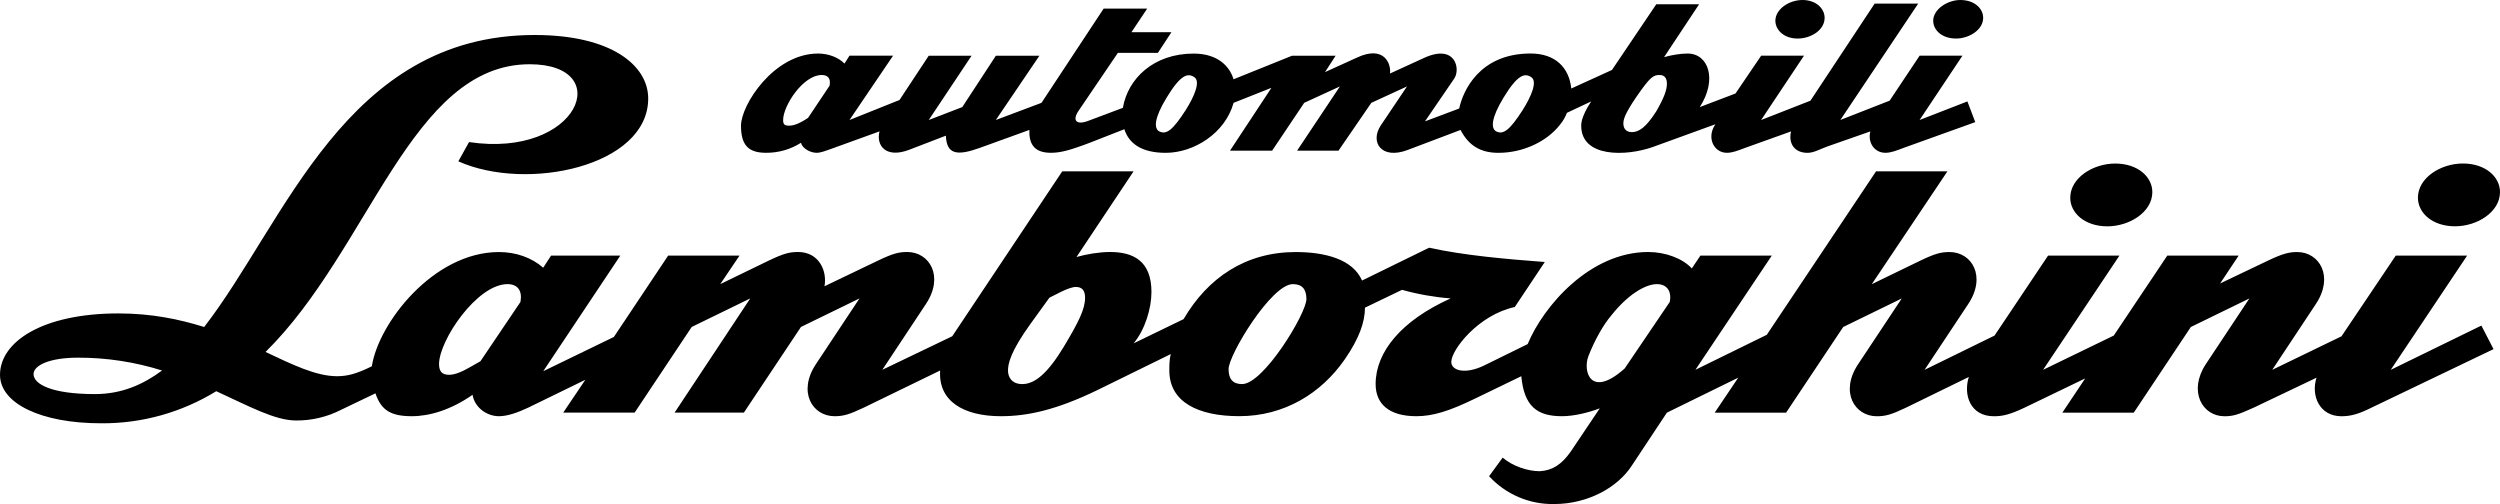
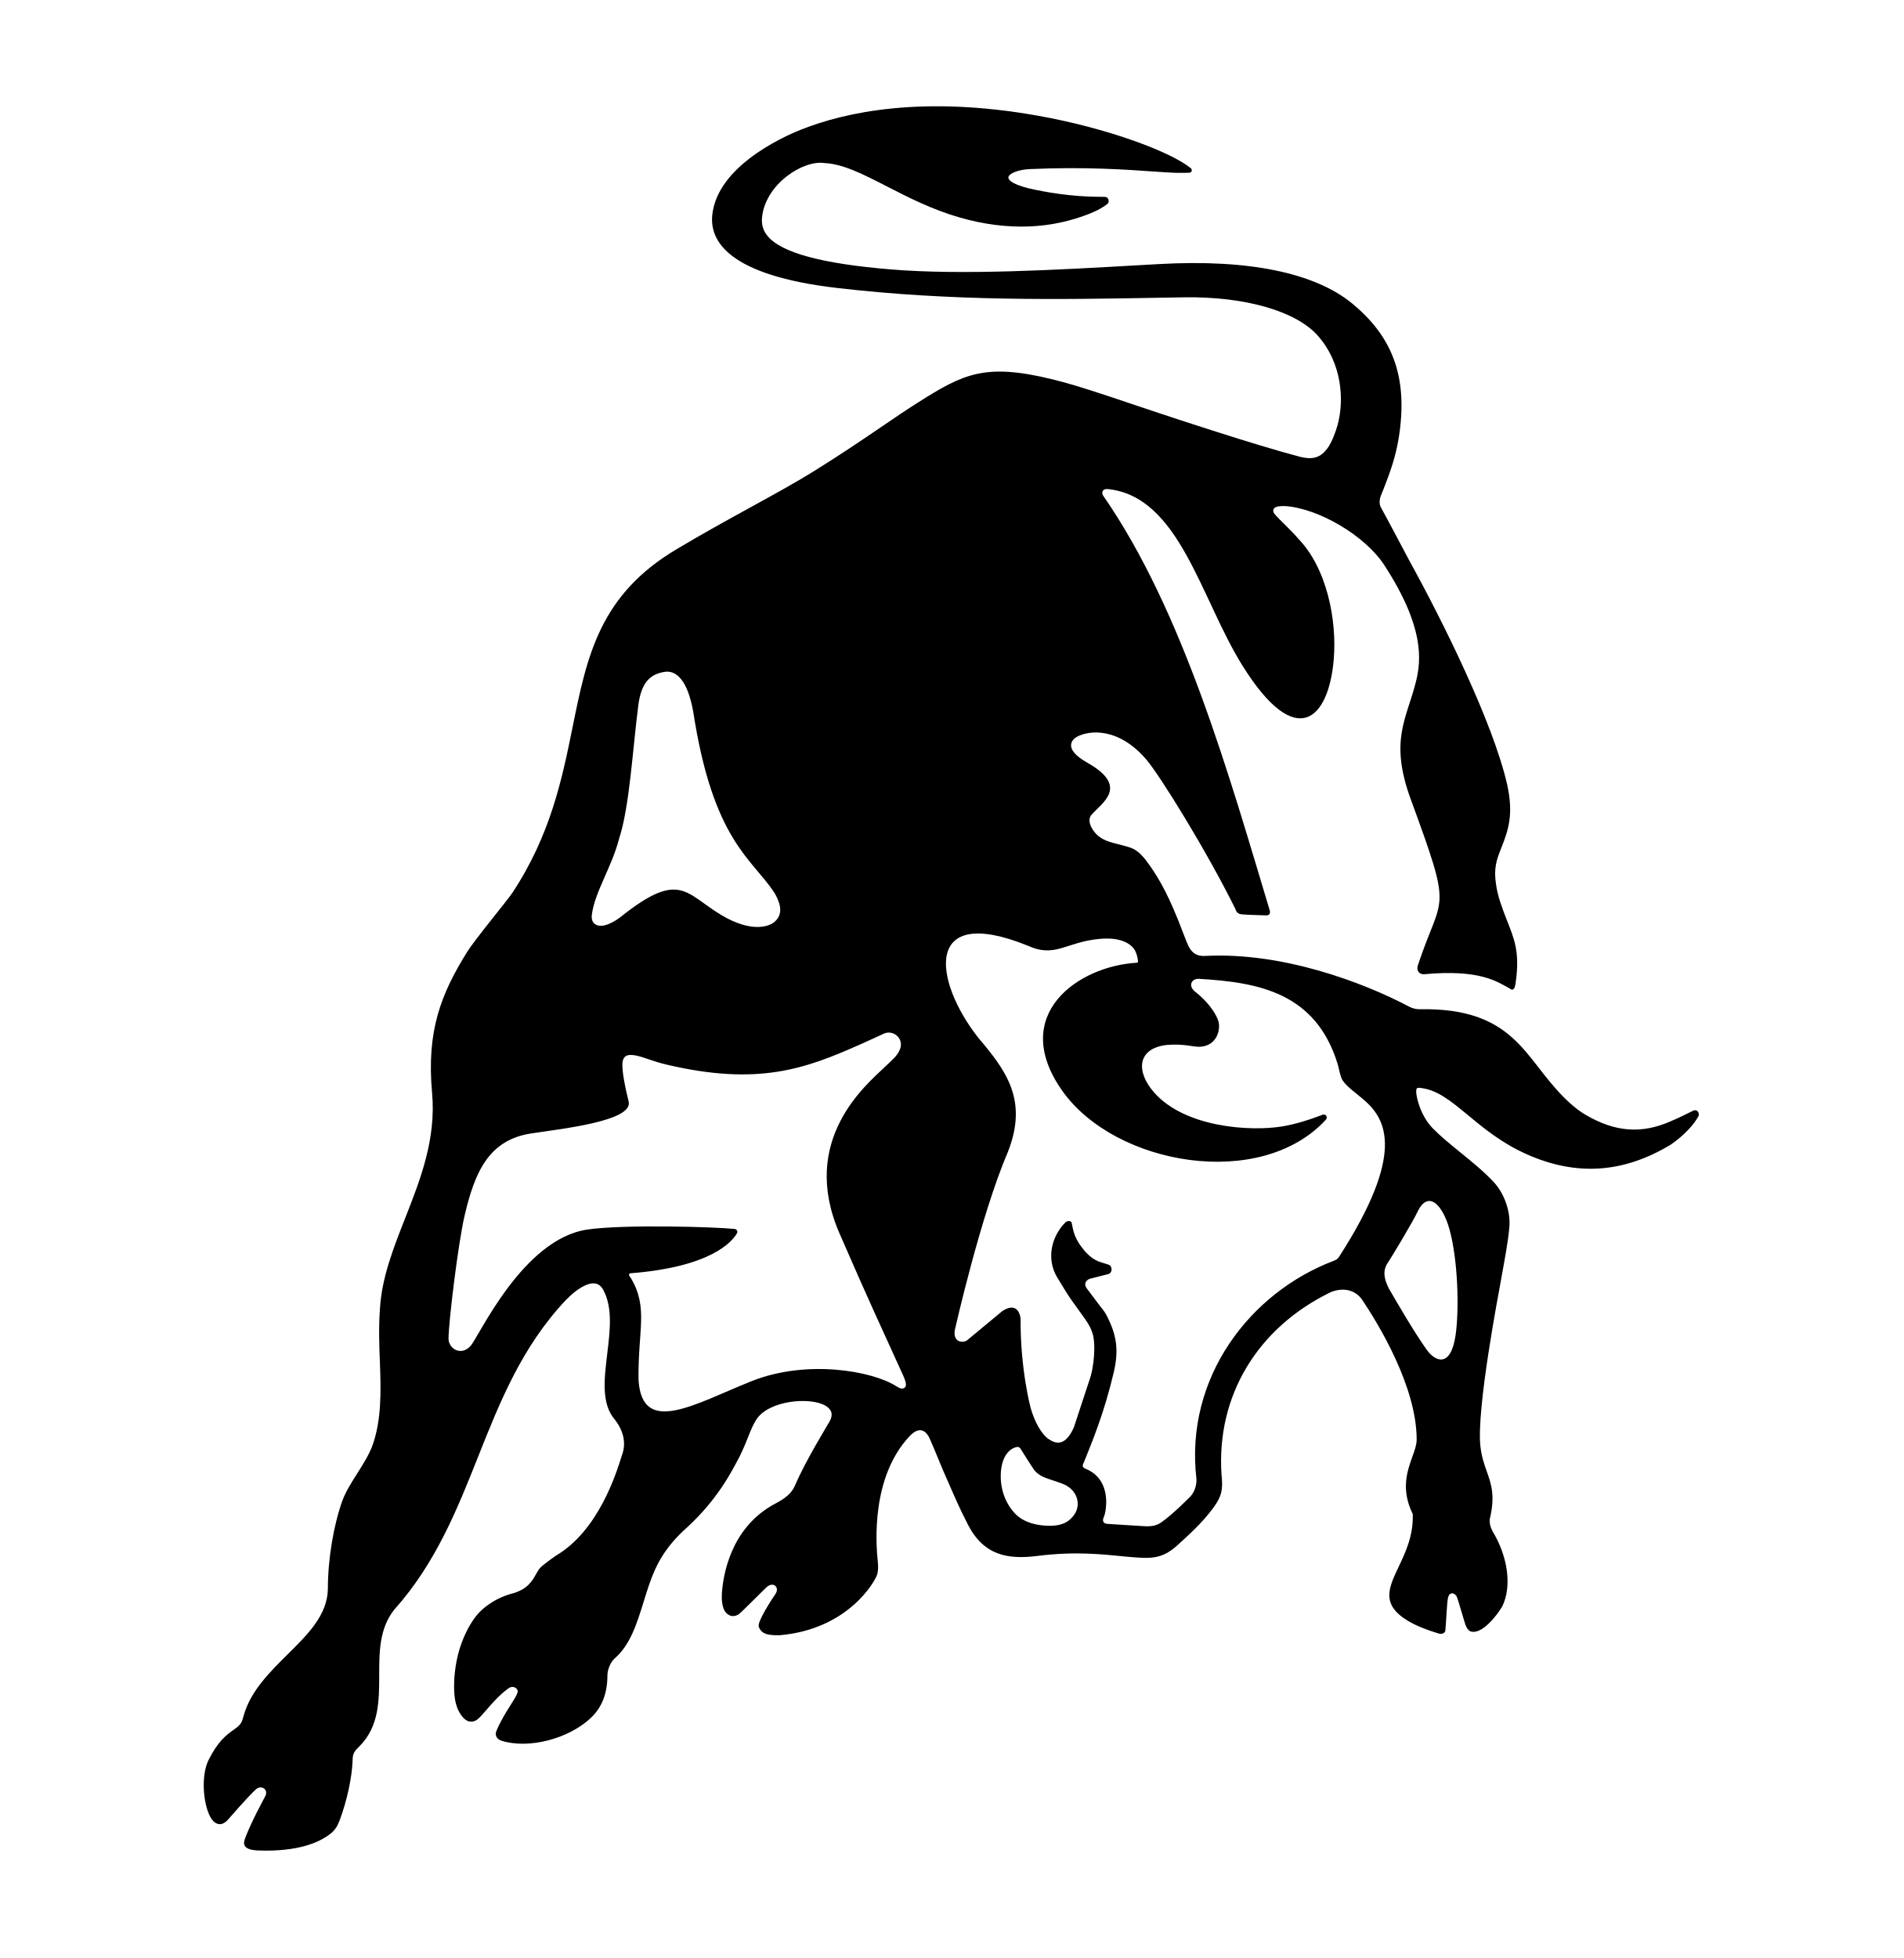
- <svg xmlns="http://www.w3.org/2000/svg" viewBox="0 0 600 120.96">
-   <path d="M38.9 88.92a66.77 66.77 0 0 0-20.22-3.08c-6.86 0-10.63 1.88-10.63 3.94 0 2.4 4.29 4.8 14.74 4.8 6.34 0 11.48-2.23 16.1-5.66m76.42-2.23 9.6-14.22c.5-2.74-.7-4.28-3.1-4.28-7.36 0-16.44 13.53-16.44 19.19 0 1.71.68 2.57 2.4 2.57 1.37 0 3.08-.69 5.14-1.89l2.4-1.37Zm198.23-14.9c0-2.4-1.03-3.6-3.26-3.6-5.14 0-15.42 16.96-15.42 20.39 0 2.4 1.03 3.6 3.25 3.6 5.15 0 15.43-16.97 15.43-20.4m76.4 16.63 10.8-15.94c.52-2.57-.68-4.28-3.08-4.28-2.91 0-7.2 2.74-10.97 7.54-1.88 2.22-3.94 5.82-5.48 9.76-1.37 3.6.51 10.28 8.74 2.92M258.19 68.87c-.85 0-2.22.52-3.6 1.2l-2.73 1.37-4.46 6.17c-4.97 6.86-5.48 9.77-5.48 11.31 0 1.72 1.03 3.26 3.42 3.26 2.92 0 6-2.4 9.94-8.91 3.6-6 5.14-9.08 5.14-11.83 0-1.88-.85-2.57-2.23-2.57M398.34 18c-1.54 0-2.22.34-5.65 5.31-2.91 4.28-3.08 5.49-3.08 6.34 0 1.03.51 2.06 2.05 2.06 1.71 0 3.43-1.2 5.83-4.97 1.88-3.26 2.57-5.14 2.57-6.68 0-1.2-.52-2.06-1.72-2.06m-30.84.52c-1.54-1.03-3.25-.7-6.68 4.96-2.91 4.8-3.08 7.37-1.71 8.06 1.71.85 3.26-.35 6.34-5.14 2.05-3.26 3.6-6.86 2.05-7.88m-80.86 0c-1.55-1.03-3.26-.7-6.68 4.96-2.92 4.8-3.09 7.37-1.72 8.06 1.72.85 3.26-.35 6.34-5.14 2.06-3.26 3.6-6.86 2.06-7.88m-92.7 9.76 5.15-7.7c.34-1.72-.35-2.58-1.89-2.58-4.45 0-9.25 7.37-9.25 10.8 0 1.02.34 1.36 1.37 1.36 1.2 0 2.57-.5 4.63-1.88m313.7 10.97c5.48 0 8.91 3.25 8.91 6.85 0 4.8-5.48 8.22-10.8 8.22-5.47 0-8.9-3.25-8.9-6.85 0-4.8 5.48-8.22 10.8-8.22M89.25 87.89c1.55-10.28 14.74-27.4 30.5-27.4 4.11 0 7.88 1.36 10.62 3.76l1.89-2.91h16.62l-18.5 27.75 16.95-8.22 13.03-19.53h17.13l-4.63 6.85 11.65-5.65c3.6-1.72 4.97-2.06 7.03-2.06 4.97 0 7.02 4.45 6.34 8.22l12.85-6.16c3.6-1.72 4.97-2.06 7.02-2.06 5.31 0 8.91 5.83 4.46 12.5l-10.45 15.77 16.78-8.05 26.4-39.58h17.12l-13.7 20.56c2.4-.69 5.48-1.2 8.05-1.2 5.48 0 9.94 2.06 9.94 9.6 0 3.94-1.55 9.08-4.29 12.33l12-5.82c5.82-9.94 14.9-16.1 26.9-16.1 7.02 0 13.7 1.7 15.93 6.84l16.1-7.88c8.57 1.89 18.68 2.74 27.76 3.43l-7.2 10.8c-8.73 1.88-15.24 10.27-15.24 13.18 0 2.06 3.25 3.09 7.88.86l10.45-5.14c3.77-9.08 14.9-22.1 28.95-22.1 4.11 0 8.23 1.54 10.45 3.94l2.06-3.08h17.13l-18.33 27.41 17.13-8.4 26.22-39.23h17.13L449.23 68.2l11.65-5.65c3.6-1.72 4.97-2.06 7.02-2.06 5.32 0 8.91 5.83 4.46 12.5L461.9 88.76l16.79-8.22 12.85-19.2h17.13l-18.33 27.42 16.96-8.22 12.85-19.2h17.13l-4.45 6.69 11.48-5.48c3.6-1.72 5.14-2.06 7.02-2.06 5.31 0 8.91 5.83 4.46 12.5l-10.45 15.77 16.62-8.05 13.02-19.36h17.13l-18.33 27.41 21.75-10.62 2.92 5.65-29.3 14.05c-3.08 1.54-4.97 2.06-7.2 2.06-5.3 0-7.36-4.97-5.99-9.25l-15.08 7.19c-3.77 1.71-4.97 2.06-7.02 2.06-5.31 0-8.74-6-4.46-12.51l10.45-15.76-14.05 6.85-13.7 20.56h-17.14l5.49-8.22-14.56 7.02c-3.6 1.71-5.32 2.06-7.37 2.06-5.66 0-7.37-5.14-6-9.43l-15.08 7.37c-3.6 1.71-4.96 2.06-7.02 2.06-5.31 0-8.91-5.83-4.46-12.51l10.46-15.76-14.05 6.85-13.71 20.56h-17.13l5.65-8.4-17.13 8.4-8.4 12.68c-3.42 5.31-10.62 9.25-18.67 9.25a20.68 20.68 0 0 1-15.6-6.68l3.26-4.46c2.4 2.06 6 3.26 8.9 3.26 3.1-.17 5.32-1.72 7.38-4.63L383.95 98c-2.74 1.03-6.16 1.89-9.08 1.89-6 0-9.08-2.4-9.76-9.6l-10.97 5.31c-6.34 3.09-10.28 4.29-14.22 4.29-6.51 0-9.77-2.92-9.77-7.71 0-7.71 6.17-15.25 18-20.56a60.73 60.73 0 0 1-11.66-2.06l-8.9 4.28c0 3.43-1.38 7.37-4.8 12.34-5.66 8.22-14.57 13.7-25.36 13.7-9.94 0-16.79-3.42-16.79-10.96 0-1.2 0-2.57.34-3.94l-17.81 8.74c-9.6 4.62-16.45 6.17-22.96 6.17-8.91 0-15.08-3.6-14.57-10.97l-18.33 8.91c-3.6 1.71-4.97 2.06-7.02 2.06-5.31 0-8.91-5.83-4.46-12.51l10.45-15.76-14.05 6.85-13.7 20.56H161.9l18.16-27.41-14.05 6.85-13.7 20.56h-17.14l5.31-7.88-13.7 6.68c-2.57 1.2-4.97 2.06-7.03 2.06-2.91 0-5.82-2.06-6.34-5.14-5.14 3.6-10.28 5.14-14.56 5.14-4.97 0-7.37-1.37-8.74-5.49l-8.22 3.94a23.37 23.37 0 0 1-10.8 2.58c-5.14 0-11.3-3.43-19.19-7.03a51.97 51.97 0 0 1-27.58 7.7C9.77 101.6 0 96.8 0 89.96c0-7.88 10.1-14.74 28.44-14.74 7.88 0 14.56 1.38 20.56 3.26C68.53 53.29 82.92 8.4 128.33 8.4c18.5 0 27.24 7.36 27.24 15.24 0 16.28-29.13 22.45-45.57 15.08l2.57-4.62c26.38 3.94 35.29-18.68 14.56-18.68-28.44 0-38.38 44.38-63.4 69.05 6.52 3.08 12.17 5.82 17.14 5.82 2.4 0 4.62-.51 8.4-2.4M580.3 47.46c0-4.8 5.48-8.22 10.8-8.22 5.47 0 8.9 3.25 8.9 6.85 0 4.8-5.48 8.22-10.8 8.22-5.48 0-8.9-3.25-8.9-6.85M269.85 31.01l-7.88 3.09c-5.32 2.05-7.54 2.57-9.77 2.57-3.6 0-5.31-1.72-5.14-5.49l-11.82 4.28c-5.66 2.06-8.05 1.55-8.23-2.9l-8.9 3.42c-5.49 2.06-7.89-1.03-7.03-4.45l-11.82 4.28c-1.03.34-2.23.86-3.26.86-1.54 0-3.42-1.03-3.77-2.4a15.41 15.41 0 0 1-8.4 2.4c-4.27 0-5.99-1.89-5.99-6.52 0-4.96 7.88-17.3 18.5-17.3 2.4 0 4.8.86 6.34 2.4l1.2-1.89h10.46L203.88 28.8l12-4.8 7.02-10.63h10.28L222.9 28.8l8.05-3.1 8.06-12.33h10.45L239 28.8l10.96-4.12 14.91-22.61h10.45l-3.77 5.65h9.6l-3.26 4.97h-9.6l-9.42 13.88c-1.54 2.23-.69 3.6 2.4 2.4l8.22-3.09c1.2-7.02 7.37-13.02 16.97-13.02 6 0 8.73 3.25 9.59 6.17l14.05-5.66h10.45L318 17.31l7.54-3.43c6.85-3.26 8.4 1.71 8.05 3.77l8.23-3.77c7.54-3.43 8.73 2.74 7.2 4.97l-7.03 10.28 8.22-3.09c.86-4.11 4.8-13.2 17.13-13.2 6 0 9.25 3.44 9.77 8.4l9.76-4.45L397.5 1.03h10.28l-8.4 12.68c1.89-.52 3.94-.86 5.66-.86 4.96 0 7.2 6.17 2.91 12.85l8.57-3.26 6.16-9.08h10.28L422.67 28.8l11.83-4.63L449.92.86h10.45l-18.68 27.93 11.82-4.63 7.2-10.8h10.28L460.7 28.8l11.48-4.46 1.88 4.97-17.13 6.16c-1.88.7-3.08 1.2-4.45 1.2-2.57 0-4.29-2.4-3.6-5.13l-10.28 3.6c-1.89.68-3.26 1.54-4.8 1.54-3.25 0-4.63-2.4-3.94-5.14l-10.97 3.93c-1.88.7-3.08 1.2-4.45 1.2-3.08 0-4.97-3.6-2.74-6.85l-15.08 5.48c-6.34 2.23-17.13 2.58-17.13-5.14 0-1.36.68-2.9 1.54-4.45l.86-1.37-5.83 2.74a10.04 10.04 0 0 1-1.71 2.91c-3.09 3.94-8.74 6.69-14.74 6.69-4.45 0-7.2-1.89-9.08-5.49l-12.68 4.8c-6.34 2.4-9.08-1.88-6.5-5.83l6.33-9.42-8.56 3.94-7.88 11.48h-9.94l10.28-15.42-8.57 3.94-7.7 11.48H295.2l9.94-15.08-9.08 3.6c-2.05 7.37-9.6 12-16.28 12-6 0-8.9-2.4-9.93-5.66M463.97 4.97c0-2.74 3.42-4.97 6.5-4.97 3.43 0 5.49 2.06 5.49 4.28 0 2.92-3.43 4.97-6.51 4.97-3.43 0-5.48-2.05-5.48-4.28M432.6 0c3.26 0 5.31 2.06 5.31 4.28 0 2.92-3.25 4.97-6.5 4.97s-5.32-2.05-5.32-4.28c0-2.74 3.25-4.97 6.51-4.97" />
+ <svg xmlns="http://www.w3.org/2000/svg" viewBox="0 0 70 72" fill="none">
+   <path d="M62.222 40.861C62.135 40.91 61.601 41.166 61.452 41.224C60.362 41.71 59.384 41.63 58.294 40.988C57.51 40.528 56.783 39.514 56.499 39.158C56.274 38.877 56.002 38.51 55.612 38.161C54.888 37.51 53.908 37.081 52.213 37.112C52.076 37.114 51.942 37.083 51.821 37.019C50.108 36.114 47.157 35.009 44.337 35.151C43.778 35.189 43.697 34.782 43.513 34.327C43 32.956 42.626 32.322 42.278 31.825C41.835 31.192 41.64 31.188 41.273 31.084C40.864 30.97 40.42 30.926 40.148 30.452C40.115 30.394 39.981 30.143 40.133 29.966C40.507 29.53 41.546 28.929 39.986 28.048C39.034 27.511 39.458 27.165 39.616 27.084C39.835 26.971 40.212 26.882 40.664 26.972C41.115 27.062 41.641 27.331 42.155 27.934C42.664 28.53 44.382 31.311 45.426 33.423C45.44 33.451 45.462 33.603 45.655 33.622C45.946 33.65 46.444 33.651 46.547 33.66C46.707 33.673 46.709 33.544 46.694 33.491C45.214 28.58 43.512 22.468 40.557 18.215C40.497 18.093 40.549 17.966 40.735 17.984C43.379 18.255 44.146 22.017 45.695 24.489C47.685 27.666 48.852 26.421 49.041 24.278C49.173 22.78 48.778 20.873 47.734 19.804C47.486 19.502 47.047 19.119 46.863 18.893C46.797 18.812 46.787 18.675 46.962 18.631C47.035 18.613 47.139 18.606 47.279 18.611C48.501 18.705 50.199 19.694 50.912 20.795C52.375 23.055 52.266 24.269 52.066 25.07C51.722 26.439 51.082 27.227 51.876 29.393C53.447 33.68 53.036 32.786 52.142 35.482C52.065 35.687 52.191 35.84 52.368 35.824C54.425 35.635 55.053 36.101 55.497 36.339C55.542 36.363 55.581 36.4 55.612 36.393C55.691 36.365 55.719 36.266 55.733 36.132C55.902 34.974 55.661 34.486 55.397 33.804C55.242 33.404 55.067 32.952 55.011 32.513C54.922 31.948 55.024 31.631 55.194 31.208C55.483 30.488 55.656 29.93 55.42 28.847C54.9 26.561 53.027 22.796 51.83 20.628C51.731 20.441 50.911 18.892 50.782 18.666C50.694 18.511 50.732 18.322 50.797 18.176C50.851 18.054 50.941 17.81 50.941 17.81C51.227 17.082 51.379 16.525 51.465 15.889C51.742 13.839 51.205 12.38 49.721 11.16C48.345 10.027 45.894 9.526 42.629 9.71L41.938 9.749C38.864 9.925 35.38 10.124 32.757 9.907C30.219 9.697 28.736 9.295 28.225 8.679C28.059 8.479 27.994 8.257 28.023 7.981C28.08 7.43 28.414 6.881 28.939 6.476C29.394 6.125 29.931 5.937 30.312 5.996C30.995 6.024 31.744 6.409 32.611 6.854C33.388 7.253 34.269 7.705 35.293 7.999C36.159 8.248 37.016 8.359 37.839 8.327C38.616 8.298 39.377 8.135 40.101 7.844C40.407 7.72 40.627 7.579 40.722 7.496C40.772 7.453 40.79 7.367 40.73 7.286C40.695 7.238 40.65 7.238 40.491 7.238C39.401 7.238 38.43 7.066 37.814 6.922C37.132 6.749 37.074 6.584 37.08 6.521C37.095 6.375 37.454 6.236 37.865 6.218C39.876 6.127 41.416 6.236 42.436 6.308C42.783 6.332 43.057 6.352 43.255 6.356C43.458 6.36 43.725 6.352 43.736 6.351C43.797 6.345 43.815 6.306 43.819 6.29C43.831 6.251 43.813 6.205 43.79 6.187C43.081 5.602 40.777 4.718 38.149 4.252C33.921 3.503 31.088 4.118 29.457 4.766C29.132 4.895 28.296 5.257 27.553 5.833C26.733 6.468 26.276 7.16 26.193 7.89C26.083 8.866 26.792 10.127 30.794 10.591C35.031 11.083 38.989 11.013 42.482 10.951C42.847 10.945 43.205 10.939 43.556 10.933C45.768 10.901 47.64 11.434 48.444 12.329C49.369 13.36 49.424 14.741 49.19 15.61C49.122 15.861 48.985 16.238 48.82 16.476C48.566 16.82 48.288 16.925 47.775 16.79C46.141 16.358 43.224 15.397 41.81 14.92C40.551 14.495 39.556 14.159 38.713 13.952C36.209 13.338 35.427 13.745 33.746 14.807C33.341 15.063 32.929 15.344 32.452 15.668C31.762 16.138 30.98 16.671 29.939 17.32C29.312 17.712 28.489 18.165 27.618 18.644C26.733 19.131 25.817 19.635 24.92 20.172C22.043 21.861 21.584 24.125 21.053 26.747C20.676 28.608 20.248 30.716 18.827 32.851C18.672 33.086 17.44 34.579 17.178 35.003C16.205 36.568 15.682 37.918 15.888 40.188C16.042 41.885 15.462 43.363 14.9 44.791C14.458 45.916 14.041 46.978 13.972 48.115C13.92 48.818 13.945 49.475 13.97 50.111C14.011 51.166 14.027 52.217 13.705 53.127C13.458 53.826 12.831 54.514 12.588 55.19C12.275 56.06 12.056 57.297 12.056 58.433C12.037 59.39 11.326 60.093 10.573 60.838C9.91 61.495 9.216 62.184 8.963 63.077C8.93 63.196 8.907 63.286 8.863 63.357C8.798 63.463 8.7 63.531 8.568 63.624C8.314 63.805 8.006 64.043 7.67 64.719C7.386 65.289 7.468 66.307 7.727 66.801C7.767 66.878 7.879 67.057 8.051 67.077C8.168 67.091 8.285 67.028 8.4 66.894C8.4 66.894 9.135 66.044 9.422 65.788C9.522 65.702 9.642 65.718 9.71 65.769C9.791 65.829 9.809 65.931 9.759 66.04C9.73 66.103 9.287 66.892 9.028 67.557L9.022 67.574C8.987 67.668 8.944 67.785 9.006 67.882C9.067 67.977 9.211 68.029 9.46 68.045C9.57 68.049 9.676 68.052 9.778 68.052C11.14 68.052 11.856 67.69 12.224 67.371C12.368 67.218 12.396 67.151 12.444 67.041C12.456 67.012 12.47 66.98 12.489 66.939C12.761 66.208 12.944 65.364 12.966 64.733C12.966 64.466 13.042 64.39 13.225 64.207C13.942 63.483 13.943 62.528 13.944 61.603C13.944 60.754 13.945 59.875 14.504 59.183C16.027 57.478 16.818 55.486 17.584 53.559C18.373 51.572 19.19 49.516 20.811 47.802C21.219 47.383 21.619 47.154 21.883 47.197C22.012 47.216 22.114 47.299 22.188 47.444C22.535 48.085 22.43 48.948 22.329 49.783C22.215 50.726 22.107 51.617 22.607 52.2C22.941 52.632 23.031 53.088 22.867 53.52C22.654 54.202 22.004 56.278 20.455 57.197C20.417 57.219 20.009 57.51 19.882 57.633C19.815 57.698 19.766 57.785 19.71 57.886C19.574 58.128 19.406 58.429 18.873 58.587C18.29 58.733 17.742 59.087 17.442 59.511C16.623 60.668 16.658 62.101 16.735 62.512C16.765 62.671 16.819 62.88 16.971 63.088C17.064 63.215 17.172 63.291 17.283 63.307C17.375 63.32 17.466 63.294 17.553 63.228C17.643 63.159 17.75 63.036 17.884 62.88C18.096 62.635 18.359 62.33 18.691 62.087C18.797 62.008 18.902 62.027 18.964 62.07C19.022 62.111 19.049 62.175 19.032 62.235C19.001 62.343 18.902 62.499 18.777 62.696C18.618 62.947 18.42 63.258 18.264 63.626C18.225 63.708 18.22 63.784 18.249 63.851C18.294 63.955 18.405 63.998 18.439 64.009C19.425 64.324 20.897 63.95 21.721 63.176C22.135 62.787 22.336 62.272 22.336 61.602C22.336 61.432 22.417 61.167 22.593 60.992C23.174 60.494 23.414 59.718 23.669 58.897C23.729 58.702 23.792 58.5 23.859 58.301C24.122 57.527 24.469 56.862 25.305 56.13C26.392 55.114 26.882 54.157 27.192 53.567C27.507 52.932 27.576 52.577 27.807 52.207C28.26 51.492 29.79 51.357 30.355 51.691C30.589 51.83 30.642 52.021 30.51 52.261C30.424 52.416 29.617 53.722 29.238 54.614C29.051 55.052 28.63 55.216 28.379 55.363C26.864 56.248 26.588 57.916 26.544 58.6C26.53 58.813 26.553 59.098 26.661 59.257C26.723 59.348 26.81 59.407 26.906 59.423C27.001 59.438 27.098 59.411 27.186 59.343C27.275 59.276 28.095 58.447 28.193 58.361C28.329 58.242 28.448 58.262 28.509 58.316C28.573 58.373 28.6 58.486 28.516 58.611C28.402 58.779 27.835 59.633 27.901 59.819C28.014 60.135 28.336 60.129 28.659 60.132C31.259 59.912 32.178 58.062 32.178 58.062C32.241 57.954 32.319 57.812 32.278 57.427C32.203 56.733 32.039 54.328 33.43 52.83C33.844 52.371 34.086 52.681 34.18 52.886C34.348 53.254 34.597 53.892 34.739 54.211C35.039 54.89 35.245 55.391 35.591 56.062C36.175 57.196 37.053 57.352 38.139 57.216C39.543 57.039 40.512 57.152 41.456 57.245C42.257 57.312 42.7 57.366 43.289 56.827C43.611 56.534 44.226 55.996 44.64 55.411C44.902 55.041 44.983 54.807 44.917 54.231C44.723 51.34 46.226 48.828 48.936 47.514C49.343 47.349 49.795 47.399 50.071 47.77C50.679 48.672 52.093 50.981 52.093 52.941C52.093 53.126 52.02 53.33 51.935 53.566C51.744 54.101 51.505 54.768 51.949 55.677C51.976 56.464 51.685 57.078 51.428 57.62C51.061 58.392 50.772 59.002 51.774 59.603C52.057 59.772 52.424 59.924 52.897 60.067C52.924 60.076 52.952 60.08 52.978 60.08C53.019 60.08 53.056 60.07 53.087 60.05C53.121 60.028 53.143 59.995 53.147 59.958C53.175 59.731 53.202 58.945 53.244 58.759C53.261 58.685 53.3 58.596 53.385 58.591C53.464 58.587 53.544 58.651 53.566 58.714C53.646 58.903 53.85 59.673 53.906 59.795C53.954 59.9 54.011 59.971 54.088 59.994C54.49 60.11 55.038 59.419 55.244 59.063C55.598 58.331 55.453 57.242 54.875 56.293C54.79 56.111 54.778 56.038 54.777 55.872C54.991 55.009 54.835 54.571 54.671 54.108C54.576 53.841 54.48 53.565 54.437 53.186C54.282 51.826 55.114 47.522 55.192 47.08C55.333 46.279 55.451 45.708 55.501 45.12C55.55 44.551 55.318 43.885 54.922 43.462C54.559 43.074 54.122 42.719 53.699 42.376C53.326 42.073 52.974 41.786 52.686 41.492C52.22 41.014 52.071 40.318 52.075 40.121C52.077 40.068 52.087 40.034 52.105 40.017C52.12 40.004 52.144 39.999 52.178 40.001C52.82 40.047 53.334 40.473 53.984 41.011C54.566 41.493 55.226 42.039 56.15 42.449C57.975 43.259 59.709 43.139 61.449 42.083C62.189 41.559 62.418 41.108 62.455 41.046C62.501 40.967 62.434 40.74 62.222 40.861ZM21.763 33.639C21.869 32.797 22.491 31.9 22.763 30.848C23.152 29.661 23.259 27.586 23.471 25.941C23.576 25.121 23.889 24.774 24.481 24.701C24.872 24.666 25.28 25.006 25.49 26.165C26.218 30.907 27.642 31.564 28.47 32.82C28.485 32.843 28.499 32.866 28.512 32.89C28.724 33.284 28.792 33.651 28.459 33.916C28.264 34.073 27.616 34.306 26.513 33.641C25.189 32.843 24.989 31.983 22.795 33.739C22.795 33.739 22.501 33.967 22.22 34.03C21.982 34.083 21.719 33.99 21.763 33.639ZM33.251 51.038C33.172 51.087 33.083 51.054 32.954 50.972C32.083 50.414 29.667 49.975 27.628 50.792C25.53 51.633 23.609 52.82 23.48 50.745C23.454 48.906 23.846 48.105 23.207 47.011C23.207 47.011 23.18 46.974 23.151 46.929C23.096 46.842 23.163 46.823 23.184 46.821C26.131 46.591 26.917 45.67 27.101 45.348C27.141 45.277 27.088 45.201 27.013 45.192C26.336 45.117 22.961 45.016 21.604 45.212C19.217 45.557 17.613 49.153 17.303 49.493C16.945 49.885 16.493 49.585 16.493 49.227C16.493 48.627 16.847 45.715 17.083 44.706C17.455 43.108 17.968 41.92 19.527 41.68C20.62 41.512 23.301 41.228 23.116 40.502C22.963 39.903 22.887 39.433 22.886 39.168C22.884 38.813 23.065 38.742 23.424 38.822C23.689 38.881 24.045 39.038 24.501 39.146C27.874 39.94 29.602 39.307 31.612 38.414C31.669 38.389 32.417 38.053 32.462 38.027C32.825 37.825 33.28 38.19 33.078 38.621C32.971 38.849 32.827 38.955 32.517 39.253C31.854 39.892 29.377 41.922 30.869 45.354C32.032 48.03 32.371 48.723 33.196 50.548C33.33 50.844 33.349 50.977 33.251 51.038V51.038ZM39.521 55.669C39.357 55.924 39.103 56.106 38.611 56.106C38.005 56.106 37.576 55.924 37.319 55.651C36.791 55.088 36.726 54.318 36.855 53.814C36.937 53.495 37.128 53.285 37.334 53.224C37.424 53.194 37.472 53.201 37.517 53.259C37.609 53.406 37.936 53.924 38.012 54.032C38.1 54.158 38.26 54.269 38.391 54.322C38.637 54.42 38.952 54.506 39.118 54.581C39.626 54.801 39.744 55.323 39.521 55.669ZM49.246 46.206C49.182 46.31 49.125 46.326 49.039 46.365C45.984 47.521 43.555 50.641 43.995 54.388C44.004 54.584 43.943 54.858 43.759 55.043C43.759 55.043 43.118 55.694 42.714 55.972C42.576 56.067 42.421 56.144 42.06 56.121C41.495 56.085 40.699 56.035 40.699 56.035C40.485 55.999 40.577 55.813 40.593 55.773C40.608 55.734 40.623 55.689 40.635 55.637C40.75 55.074 40.668 54.286 39.877 53.992C39.764 53.928 39.835 53.823 39.849 53.789C40.188 52.954 40.612 51.919 40.953 50.469C41.159 49.593 41.032 49.064 40.725 48.434C40.657 48.294 40.568 48.165 40.467 48.048L39.986 47.41C39.852 47.255 39.887 47.091 40.08 47.022L40.758 46.85C40.923 46.791 40.907 46.54 40.748 46.5L40.398 46.388C40.068 46.252 39.866 45.987 39.718 45.784C39.693 45.75 39.651 45.682 39.61 45.609C39.536 45.475 39.482 45.33 39.451 45.179L39.41 44.981C39.406 44.881 39.247 44.88 39.178 44.949C38.643 45.486 38.478 46.31 38.87 46.965C39.42 47.882 39.398 47.792 39.888 48.486C40.05 48.715 40.147 48.901 40.2 49.128C40.274 49.441 40.253 50.234 40.043 50.801L39.487 52.489C39.152 53.245 38.777 53.063 38.565 52.921C38.291 52.739 38.036 52.267 37.897 51.767C37.897 51.767 37.515 50.357 37.528 48.483C37.503 48.257 37.349 47.887 36.857 48.211L35.549 49.296C35.364 49.394 35.044 49.341 35.109 48.915C35.109 48.915 36.049 44.722 37.061 42.36C37.821 40.433 36.975 39.347 35.967 38.154C34.319 36.051 33.95 33.223 37.786 34.772C38.816 35.243 39.185 34.633 40.455 34.523C41.367 34.444 41.667 34.813 41.745 34.969C41.814 35.108 41.838 35.263 41.846 35.343C41.85 35.378 41.838 35.402 41.8 35.402C39.649 35.525 37.082 37.311 39.064 40.115C41.011 42.862 46.368 43.786 48.76 41.167C48.792 41.132 48.8 41.053 48.752 41.013C48.727 40.992 48.685 40.973 48.629 40.994C48.106 41.193 47.624 41.342 47.141 41.422C45.998 41.61 43.577 41.473 42.432 40.166C41.778 39.419 41.795 38.556 42.902 38.425C43.518 38.375 43.82 38.488 44.087 38.493C44.777 38.484 44.919 37.794 44.777 37.481C44.658 37.182 44.383 36.821 43.996 36.506C43.639 36.252 43.833 35.986 44.065 35.993C46.281 36.119 48.399 36.503 49.198 39.162C49.228 39.262 49.283 39.598 49.367 39.724C49.539 39.978 49.837 40.169 50.166 40.456C50.97 41.157 51.691 42.407 49.246 46.206ZM52.124 44.561C52.514 43.747 53.042 44.293 53.294 45.186C53.614 46.321 53.66 48.147 53.525 49.089C53.349 50.317 52.772 50.071 52.463 49.634C51.975 48.944 51.447 48.026 51.079 47.396C51.068 47.377 51.057 47.357 51.048 47.337C50.877 46.983 50.851 46.702 51.03 46.439C51.215 46.156 51.946 44.935 52.125 44.561H52.124Z" fill="black" />
</svg>
